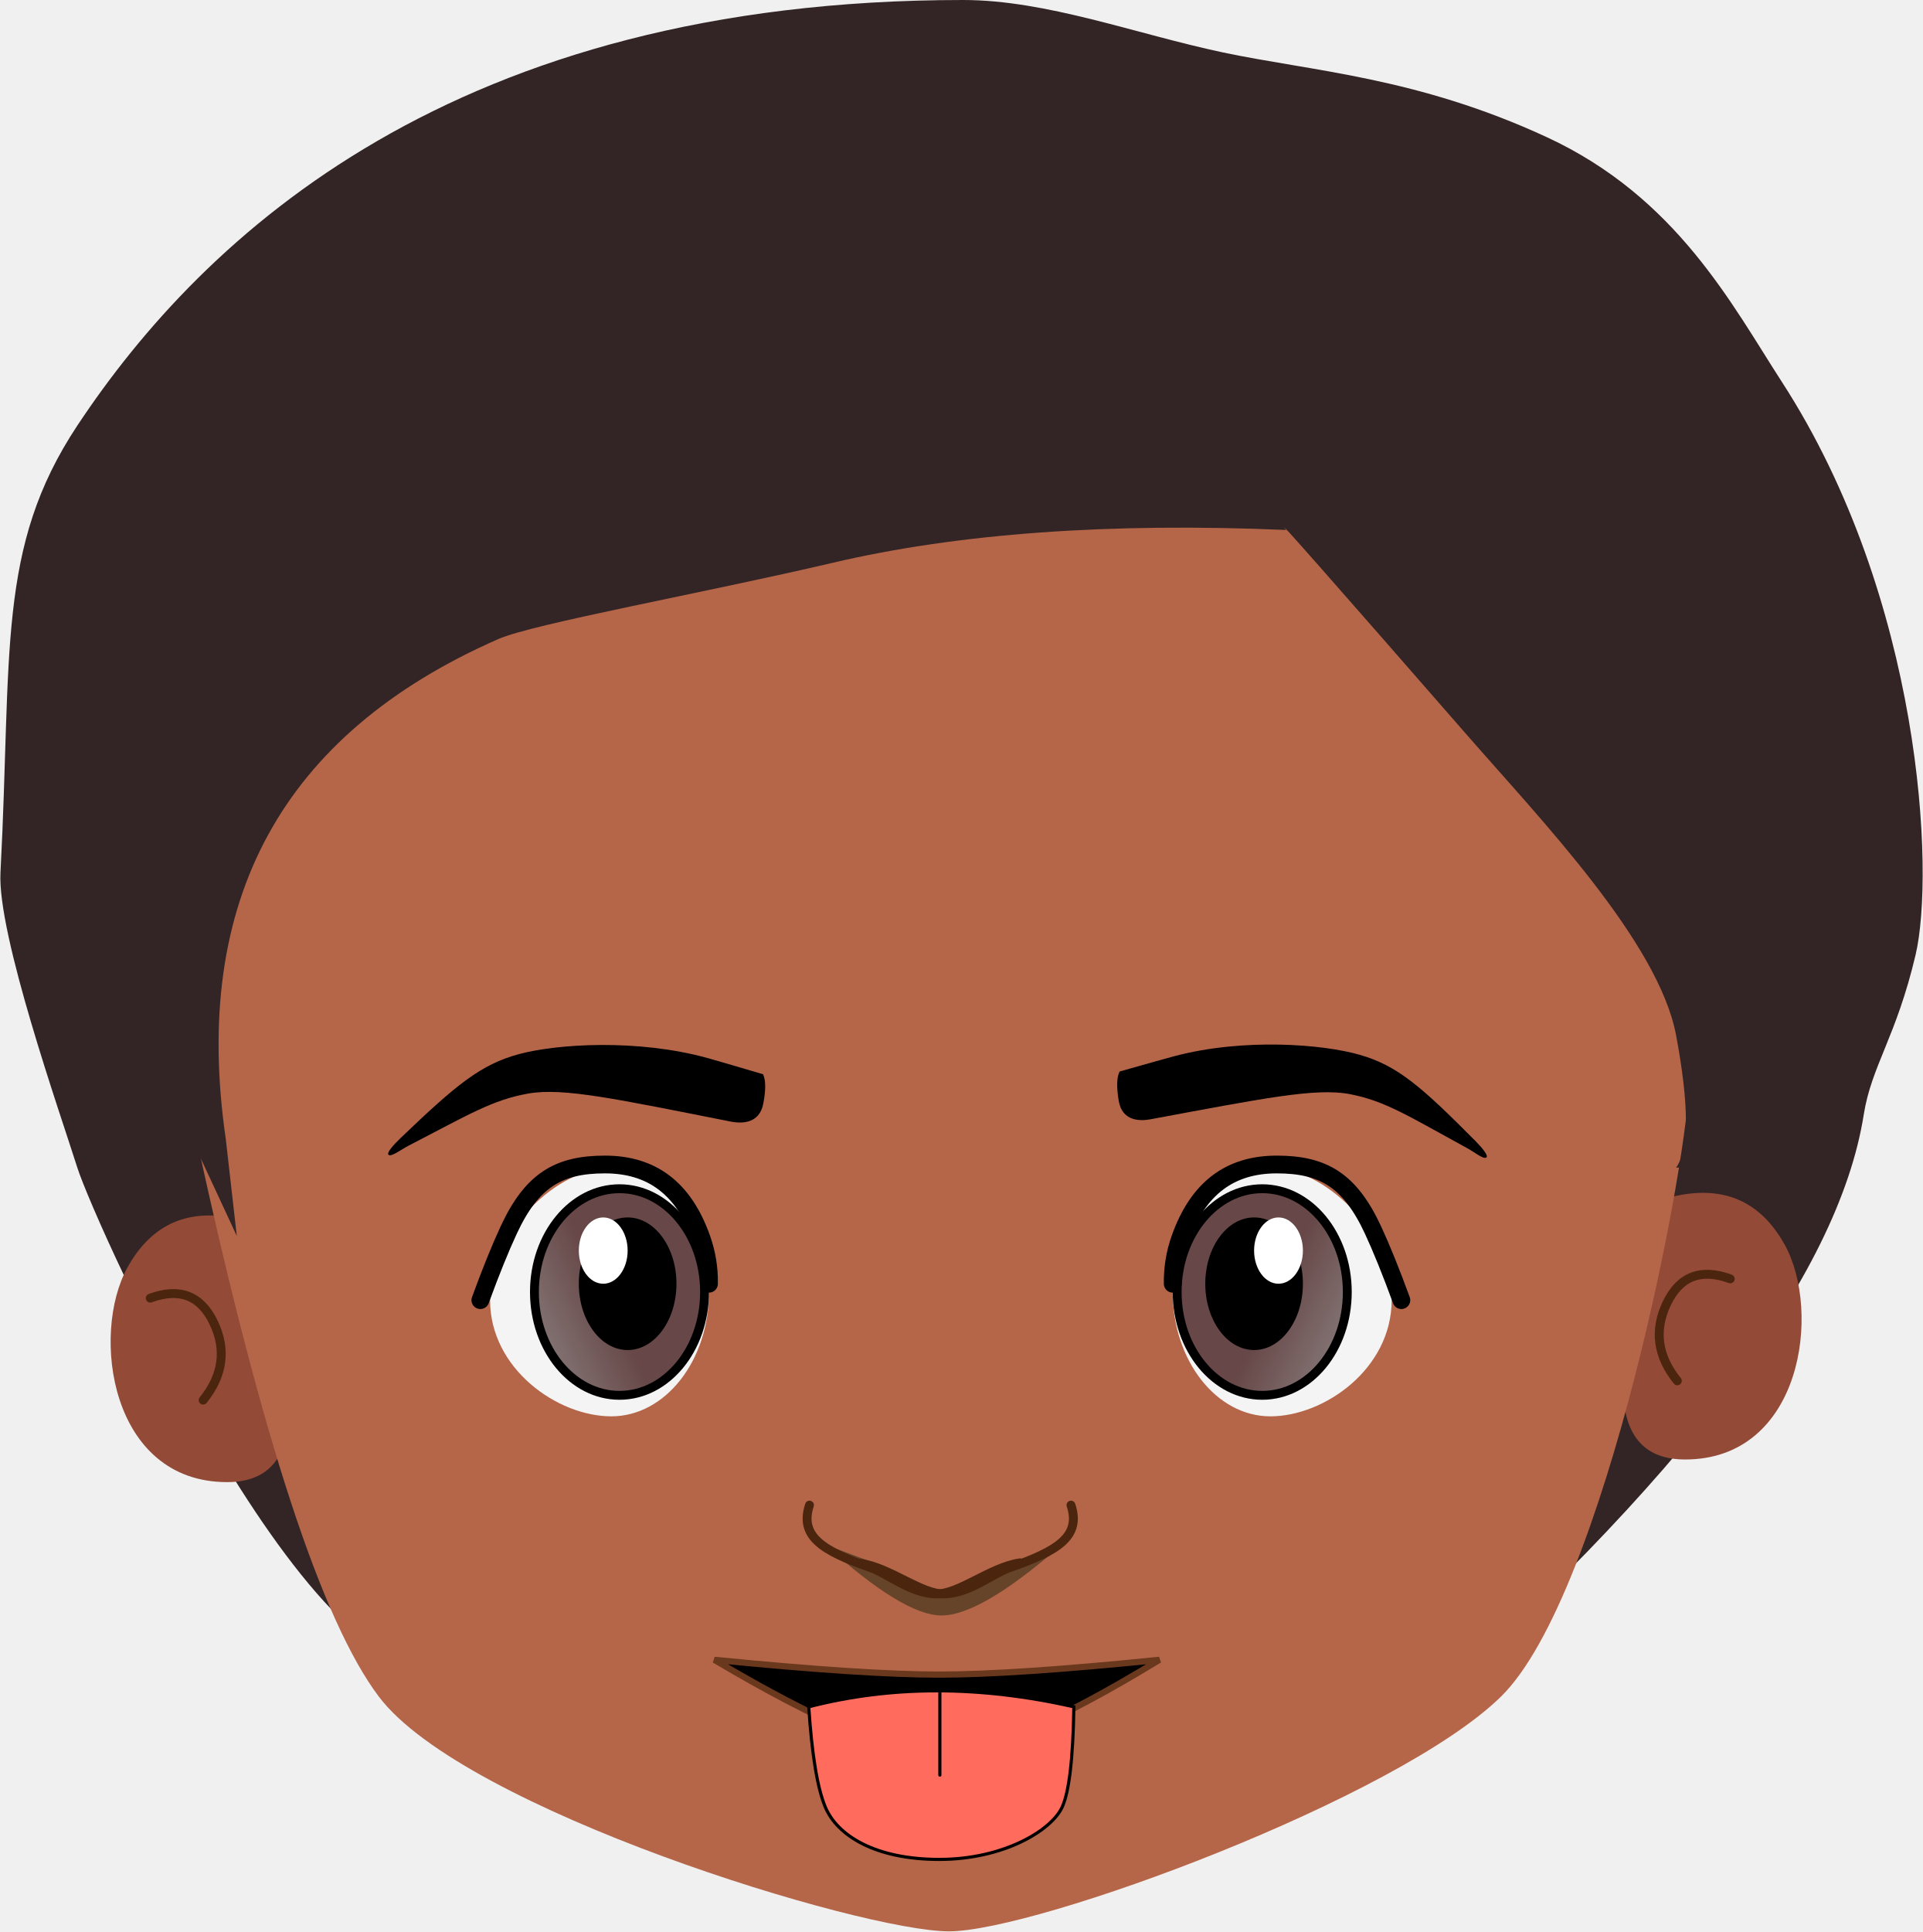
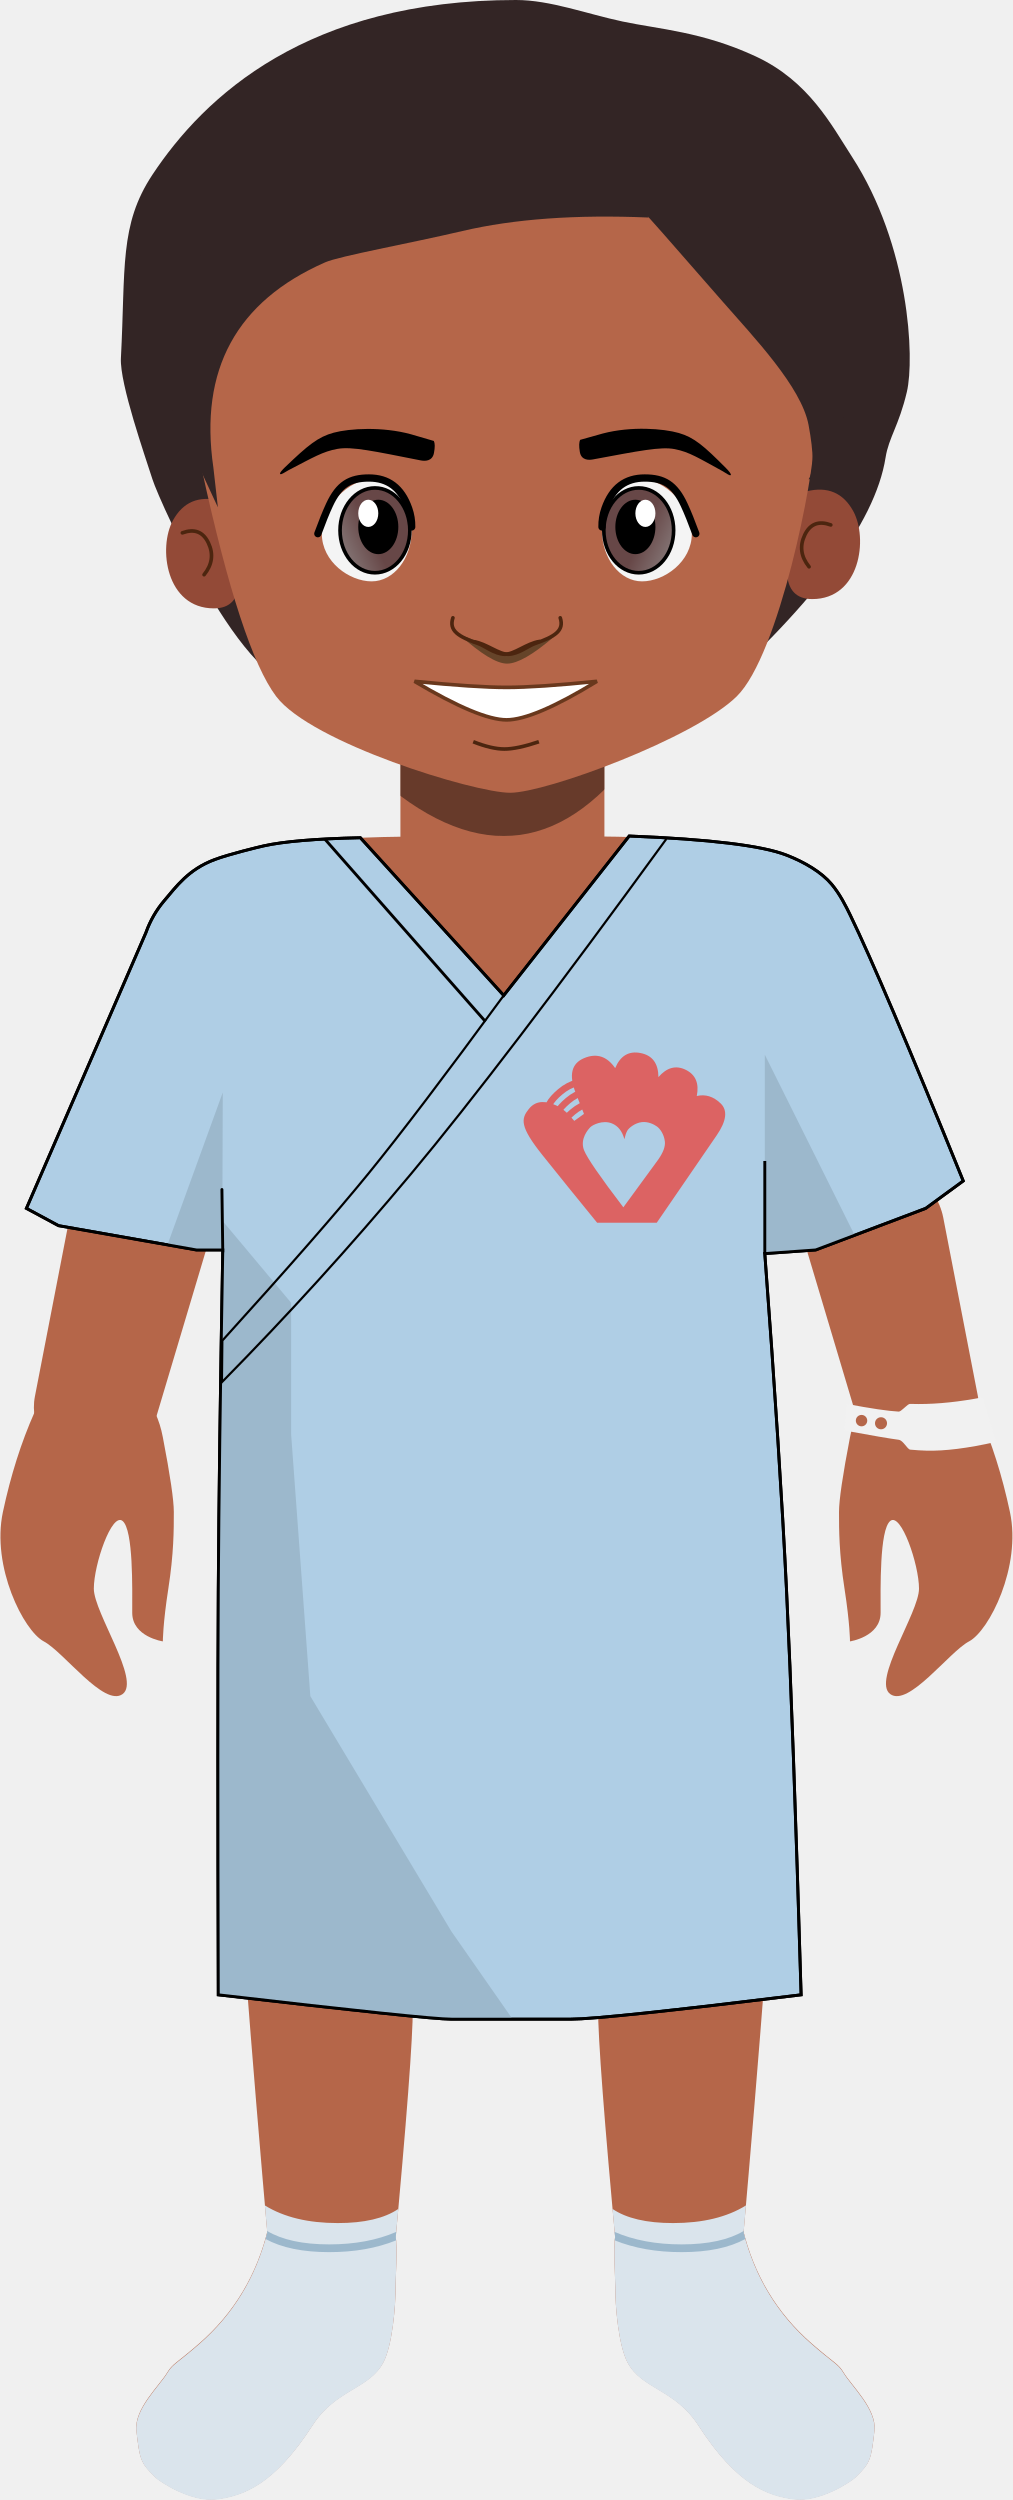
- <svg xmlns="http://www.w3.org/2000/svg" width="1522px" height="1529px" viewBox="0 0 1522 1529" version="1.1">
+ <svg xmlns="http://www.w3.org/2000/svg" xmlns:xlink="http://www.w3.org/1999/xlink" width="784px" height="1936px" viewBox="0 0 784 1936" version="1.1">
  <defs>
-     <linearGradient x1="94.384%" y1="89.585%" x2="50%" y2="64.002%" id="linearGradient-1">
+     <path d="M0,0 L157.973,0 L157.973,129.839 C130.214,155.295 103.682,168.023 78.377,168.023 C53.072,168.023 26.947,155.295 0,129.839 L0,0 Z" id="path-1" />
+     <linearGradient x1="94.342%" y1="89.585%" x2="50%" y2="64.002%" id="linearGradient-3">
      <stop stop-color="#877A7A" offset="0%" />
      <stop stop-color="#674747" offset="100%" />
    </linearGradient>
-     <linearGradient x1="94.384%" y1="89.585%" x2="50%" y2="64.002%" id="linearGradient-2">
+     <linearGradient x1="94.342%" y1="89.585%" x2="50%" y2="64.002%" id="linearGradient-4">
      <stop stop-color="#877A7A" offset="0%" />
      <stop stop-color="#674747" offset="100%" />
    </linearGradient>
-     <linearGradient x1="50%" y1="0%" x2="50%" y2="90.973%" id="linearGradient-3">
-       <stop stop-color="#DD4F40" offset="0%" />
-       <stop stop-color="#FF6C5E" offset="100%" />
-     </linearGradient>
+     <path d="M258.598,1.32 L369.627,123.476 L466.799,0 C529.049,2.471 569.665,7.405 588.648,14.8 C602.662,20.26 615.773,28.035 623.574,37.344 C629.986,44.995 634.569,54.231 638.003,61.294 C654.103,94.411 683.262,163.011 725.48,267.096 L696.412,288.343 L611.216,320.551 L571.809,323.364 C579.622,427.687 585.235,514.676 588.648,584.331 C592.061,653.987 595.822,758.334 599.932,897.372 C497.709,909.94 438.303,916.224 421.711,916.224 C396.824,916.224 347.592,916.224 329.122,916.224 C316.808,916.224 256.628,909.94 148.582,897.372 C148.167,757.511 148.167,653.164 148.582,584.331 C148.997,515.499 150.157,427.572 152.061,320.551 L131.656,320.551 L24.832,301.724 L0,288.343 L92.52,74.864 C95.786,65.645 100.529,57.377 106.751,50.059 C116.085,39.084 125.395,25.925 145.654,18.288 C157,14.011 179.881,8.51 183.676,7.658 C199.039,4.21 224.013,2.097 258.598,1.32 Z" id="path-5" />
+     <path d="M152.061,198.556 L151.732,297.863 L205.001,361.47 L205.001,463.41 L219.867,666.08 L329.122,848.292 L376.482,916.224 L329.122,916.224 L329.122,916.224 C316.808,916.224 256.628,909.94 148.582,897.372 C148.378,828.84 148.275,768.835 148.271,717.357 L148.271,711.096 C148.275,660.314 148.378,618.059 148.582,584.331 C148.997,515.499 150.157,427.572 152.061,320.551 L131.656,320.551 L109.217,316.596 L152.061,198.556 Z" id="path-7" />
+     <path d="M571.809,169.339 L641.396,309.141 L611.216,320.551 L571.809,323.364 L571.809,169.339 Z" id="path-9" />
+     <path d="M258.598,1.32 L369.627,123.476 L466.799,1.82651281e-13 C529.049,2.471 569.665,7.405 588.648,14.8 C602.662,20.26 615.773,28.035 623.574,37.344 C629.986,44.995 634.569,54.231 638.003,61.294 C654.103,94.411 683.262,163.011 725.48,267.096 L696.412,288.343 L611.216,320.551 L571.809,323.364 C579.622,427.687 585.235,514.676 588.648,584.331 C592.061,653.987 595.822,758.334 599.932,897.372 C497.709,909.94 438.303,916.224 421.711,916.224 C396.824,916.224 347.592,916.224 329.122,916.224 C316.808,916.224 256.628,909.94 148.582,897.372 C148.167,757.511 148.167,653.164 148.582,584.331 C148.997,515.499 150.157,427.572 152.061,320.551 L131.656,320.551 L24.832,301.724 L-4.564127e-14,288.343 L92.52,74.864 C95.786,65.645 100.529,57.377 106.751,50.059 C116.085,39.084 125.395,25.925 145.654,18.288 C157,14.011 179.881,8.51 183.676,7.658 C199.039,4.21 224.013,2.097 258.598,1.32 Z" id="path-11" />
  </defs>
-   <g id="Page-1" stroke="none" stroke-width="1" fill="none" fill-rule="evenodd">
-     <g id="Child3_Sitting" transform="translate(-814, 0)">
-       <g id="Child_body" transform="translate(582, 0)">
-         <g id="Head" transform="translate(232.2773, 0)">
+   <g id="Teammates_Characters_Child3_BodyFull_Sensory_Taste_Neutral" stroke="none" stroke-width="1" fill="none" fill-rule="evenodd">
+     <g id="Child_6-Copy-2" transform="translate(-94, 0)">
+       <g id="Body" transform="translate(94.3406, 0)">
+         <g id="Neck" transform="translate(309.7419, 568.3304)">
+           <mask id="mask-2" fill="white">
+             <use xlink:href="#path-1" />
+           </mask>
+           <use id="Rectangle" fill="#B56649" xlink:href="#path-1" />
+           <path d="M-31.03,-33.871 L172.077,-33.871 L175.271,23.859 C145.821,60.676 114.078,79.084 80.042,79.084 C46.007,79.084 9.923,60.676 -28.209,23.859 L-31.03,-33.871 Z" id="Rectangle" fill="#000000" opacity="0.43" style="mix-blend-mode: multiply;" mask="url(#mask-2)" />
+         </g>
+         <g id="Head" transform="translate(93.25117, 0)">
          <g>
-             <path d="M762.152,0 C359.856,0 161.422,185.242 60.941,336.789 C-3.217,433.552 9.236,516.573 0.096,690.617 C-2.475,739.572 47.116,880.406 60.941,924.084 C74.765,967.763 258.609,1378.191 365.463,1313.762 C440.774,1268.352 545.677,1002.622 680.171,516.573 L743.188,399.535 L1075.854,567.713 L1105.484,1381.234 L1105.484,1370.268 C1331.659,1172.497 1454.855,1009.815 1475.073,882.22 C1481.217,843.444 1500.733,820.916 1516.107,755.766 C1531.482,690.617 1521.171,473.481 1410.285,302.246 C1370.753,241.198 1327.131,156.212 1224.191,108.555 C1121.252,60.898 1038.602,56.472 967.823,41.494 C898.848,26.898 828.348,0 762.152,0 Z" id="Hair" fill="#332525" />
-             <g transform="translate(87.29267, 325.354)">
-               <g id="Ear_L" transform="translate(0, 636.5799)">
-                 <path d="M102.761,3.169 C62.52,-6.563 32.698,6.12 13.295,41.219 C-15.81,93.867 -0.395,211.03 92.254,211.03 C154.021,211.03 157.523,141.743 102.761,3.169 Z" id="Path-2" fill="#934A37" />
-                 <path d="M45.694,146.126 C29.939,126.584 27.174,106.123 37.398,84.744 C47.622,63.365 64.348,56.926 87.575,65.428" id="Path-8-Copy" stroke="#4C250F" stroke-width="7.05" stroke-linecap="round" transform="translate(59.46895, 103.963) scale(-1, 1) translate(-59.46895, -103.963) " />
+             <path d="M305.977,0 C144.47,0 64.805,74.403 24.465,135.273 C-1.291,174.138 3.708,207.484 0.039,277.389 C-0.993,297.052 18.915,353.619 24.465,371.162 C30.016,388.706 103.823,553.556 146.72,527.678 C176.955,509.439 219.07,402.708 273.065,207.484 L298.364,160.475 L431.917,228.024 L443.813,554.779 L443.813,550.374 C534.614,470.939 584.073,405.597 592.19,354.348 C594.657,338.773 602.492,329.725 608.664,303.557 C614.836,277.389 610.696,190.176 566.18,121.398 C550.309,96.878 532.797,62.743 491.47,43.602 C450.143,24.46 416.962,22.682 388.547,16.666 C360.856,10.804 332.553,0 305.977,0 Z" id="Hair" fill="#332525" />
+             <g transform="translate(35.04494, 130.6799)">
+               <g id="Ear_L" transform="translate(0, 255.6851)">
+                 <path d="M41.255,1.273 C25.099,-2.636 13.127,2.458 5.337,16.556 C-6.347,37.702 -0.159,84.761 37.037,84.761 C61.834,84.761 63.24,56.932 41.255,1.273 Z" id="Path-2" fill="#934A37" />
+                 <path d="M18.345,58.692 C12.02,50.843 10.909,42.625 15.014,34.038 C19.119,25.451 25.833,22.865 35.158,26.279" id="Path-8-Copy" stroke="#4C250F" stroke-width="2.832" stroke-linecap="round" transform="translate(23.87469, 41.7572) scale(-1, 1) translate(-23.87469, -41.7572) " />
              </g>
-               <g id="Ear_R" transform="translate(1197.235, 618.6685)">
-                 <path d="M102.761,3.169 C62.52,-6.563 32.698,6.12 13.295,41.219 C-15.81,93.867 -0.395,211.03 92.254,211.03 C154.021,211.03 157.523,141.743 102.761,3.169 Z" id="Path-2-Copy" fill="#934A37" transform="translate(70.68186, 105.515) scale(-1, 1) translate(-70.68186, -105.515) " />
-                 <path d="M42.983,148.766 C27.229,129.223 24.463,108.762 34.687,87.383 C44.911,66.005 61.637,59.566 84.865,68.067" id="Path-8" stroke="#4C250F" stroke-width="7.05" stroke-linecap="round" />
+               <g id="Ear_R" transform="translate(480.6477, 248.491)">
+                 <path d="M41.255,1.273 C25.099,-2.636 13.127,2.458 5.337,16.556 C-6.347,37.702 -0.159,84.761 37.037,84.761 C61.834,84.761 63.24,56.932 41.255,1.273 Z" id="Path-2-Copy" fill="#934A37" transform="translate(28.37628, 42.38057) scale(-1, 1) translate(-28.37628, -42.38057) " />
+                 <path d="M17.256,59.752 C10.931,51.903 9.821,43.685 13.926,35.098 C18.03,26.511 24.745,23.925 34.07,27.339" id="Path-8" stroke="#4C250F" stroke-width="2.832" stroke-linecap="round" />
              </g>
-               <g transform="translate(63.81058, 0)" fill="#B56649" id="Path">
-                 <path d="M5.551,581.869 C55.804,812.517 103.451,957.678 148.494,1017.352 C216.057,1106.862 530.383,1203.123 599.827,1203.123 C669.271,1203.123 954.57,1098.034 1036.812,1017.352 C1119.055,936.669 1186.41,591.387 1186.41,521.686 C1186.41,451.984 1194.131,0 568.967,0 C152.191,0 -35.614,193.956 5.551,581.869 Z" />
+               <g transform="translate(25.61771, 0)" fill="#B56649" id="Path">
+                 <path d="M2.228,233.71 C22.403,326.351 41.532,384.655 59.615,408.624 C86.739,444.576 212.93,483.24 240.809,483.24 C268.689,483.24 383.226,441.03 416.244,408.624 C449.261,376.217 476.302,237.533 476.302,209.537 C476.302,181.541 479.402,0 228.42,0 C61.099,0 -14.298,77.903 2.228,233.71 Z" />
              </g>
            </g>
          </g>
-           <g id="LowerLip" transform="translate(679.7186, 1430.098)" stroke="#4C250F" stroke-width="7.03">
-             <path d="M0,0 C23.705,9.37 43.738,14.054 60.098,14.054 C76.458,14.054 98.628,9.37 126.609,0" id="Path-4" />
+           <g id="LowerLip" transform="translate(272.8831, 574.4051)" stroke="#4C250F" stroke-width="2.824">
+             <path d="M0,0 C9.517,3.763 17.559,5.645 24.127,5.645 C30.695,5.645 39.596,3.763 50.829,0" id="Path-4" />
          </g>
-           <g id="Expressions" transform="translate(282.5557, 764.4632)">
-             <g id="Exprsession_Taste_One" transform="translate(13.9408, 34.55769)">
+           <g id="Expressions" transform="translate(113.4393, 307.0543)">
+             <g id="NeutralExpression" transform="translate(5.593079, 13.87788)">
+               <g id="Mouth_Neutral" transform="translate(108.365, 206.6812)" fill="#FFFFFF" stroke="#69381D" stroke-width="2.823">
+                 <path d="M0,0 C31.626,3.134 55.394,4.702 71.302,4.702 C87.21,4.702 110.537,3.134 141.283,0 C108.734,19.905 85.407,29.857 71.302,29.857 C57.197,29.857 33.43,19.905 0,0 Z" id="Path-3" />
+               </g>
              <g id="Eyebrows_Neutral" fill="#000000">
-                 <g id="Brow-L" transform="translate(156.9201, 70.06528) rotate(-10) translate(-156.9201, -70.06528) translate(5.042564, 27.73157)">
-                   <path d="M0.582,49.781 C-0.866,54.534 0.387,62.151 4.34,72.632 C10.269,88.355 24.658,85.186 32.173,82.278 C117.763,49.147 157.972,32.582 186.129,32.582 C215.016,32.582 235.466,40.749 286.586,56.726 C293.548,58.902 301.202,63.078 303.381,61.298 C305.56,59.518 297.755,53.639 291.987,49.781 C240.938,15.642 219.076,3.306 187.894,0.557 C156.713,-2.192 93.665,4.888 41.794,29.435 C37.36,31.533 23.623,38.315 0.582,49.781 Z" id="Path-5-Copy-3" transform="translate(151.8776, 42.33371) scale(-1, 1) translate(-151.8776, -42.33371) " />
+                 <g id="Brow-L" transform="translate(62.99841, 28.14009) rotate(-10) translate(-62.99841, -28.14009) translate(2.024912, 11.13657)">
+                   <path d="M0.234,19.995 C-0.347,21.904 0.155,24.963 1.742,29.173 C4.123,35.488 9.899,34.216 12.916,33.047 C47.278,19.74 63.42,13.087 74.724,13.087 C86.322,13.087 94.531,16.367 115.054,22.784 C117.849,23.658 120.922,25.336 121.797,24.621 C122.672,23.906 119.538,21.544 117.223,19.995 C96.728,6.283 87.951,1.328 75.433,0.224 C62.915,-0.88 37.603,1.963 16.779,11.823 C14.999,12.665 9.484,15.389 0.234,19.995 Z" id="Path-5-Copy-3" transform="translate(60.9735, 17.00352) scale(-1, 1) translate(-60.9735, -17.00352) " />
                </g>
-                 <g id="Brow-R" transform="translate(737.0426, 70.06528) rotate(11) translate(-737.0426, -70.06528) translate(587.6548, 27.73157)">
-                   <path d="M0.572,49.781 C-0.851,54.534 0.381,62.151 4.269,72.632 C10.101,88.355 24.254,85.186 31.645,82.278 C115.832,49.147 155.382,32.582 183.078,32.582 C211.492,32.582 231.606,40.749 281.888,56.726 C288.736,58.902 296.264,63.078 298.408,61.298 C300.551,59.518 292.874,53.639 287.2,49.781 C236.988,15.642 215.484,3.306 184.814,0.557 C154.144,-2.192 92.13,4.888 41.108,29.435 C36.748,31.533 23.236,38.315 0.572,49.781 Z" id="Path-5-Copy-3" />
+                 <g id="Brow-R" transform="translate(295.8972, 28.14009) rotate(11) translate(-295.8972, -28.14009) translate(235.9233, 11.13657)">
+                   <path d="M0.23,19.995 C-0.342,21.904 0.153,24.963 1.714,29.173 C4.055,35.488 9.737,34.216 12.704,33.047 C46.502,19.74 62.38,13.087 73.499,13.087 C84.906,13.087 92.982,16.367 113.168,22.784 C115.917,23.658 118.94,25.336 119.8,24.621 C120.661,23.906 117.579,21.544 115.301,19.995 C95.142,6.283 86.509,1.328 74.196,0.224 C61.883,-0.88 36.987,1.963 16.504,11.823 C14.753,12.665 9.328,15.389 0.23,19.995 Z" id="Path-5-Copy-3" />
                </g>
              </g>
-               <g id="Eyes" transform="translate(83.47947, 122.5689)">
-                 <g id="Eye_L" transform="translate(90.50899, 99.65555) scale(-1, 1) translate(-90.50899, -99.65555) ">
-                   <g id="Group-2" transform="translate(0.015222, 2.547908)">
-                     <path d="M77.293,196.763 C119.98,196.763 173.308,159.137 173.308,104.802 C173.308,50.468 119.98,0 77.293,0 C34.605,0 0,44.047 0,98.382 C0,152.716 34.605,196.763 77.293,196.763 Z" id="Oval" fill="#F4F4F4" />
-                     <ellipse id="Oval" stroke="#000000" stroke-width="7.028" fill="url(#linearGradient-1)" cx="70.852" cy="98.382" rx="67.337" ry="81.75" />
-                     <ellipse id="Oval" fill="#000000" cx="64.411" cy="91.823" rx="38.646" ry="52.47" />
-                     <ellipse id="Oval" fill="#FFFFFF" cx="83.734" cy="65.588" rx="19.323" ry="26.235" />
+               <g id="Eyes" transform="translate(33.51457, 49.22841)">
+                 <g id="Eye_L" transform="translate(36.33618, 40.02709) scale(-1, 1) translate(-36.33618, -40.02709) translate(0, 0)">
+                   <g id="Group-2" transform="translate(0.006111, 1.023379)">
+                     <path d="M31.03,79.031 C48.168,79.031 69.577,63.918 69.577,42.094 C69.577,20.271 48.168,0 31.03,0 C13.893,0 0,17.692 0,39.515 C0,61.339 13.893,79.031 31.03,79.031 Z" id="Oval" fill="#F4F4F4" />
+                     <ellipse id="Oval" stroke="#000000" stroke-width="2.823" fill="url(#linearGradient-3)" cx="28.444" cy="39.515" rx="27.033" ry="32.835" />
+                     <ellipse id="Oval" fill="#000000" cx="25.859" cy="36.881" rx="15.515" ry="21.075" />
+                     <ellipse id="Oval" fill="#FFFFFF" cx="33.616" cy="26.344" rx="7.758" ry="10.537" />
                  </g>
-                   <path d="M0.016,94.371 C-0.196,82.224 1.716,70.416 5.752,58.945 C20.015,18.411 45.699,0 82.4,0 C119.101,0 140.253,12.407 158.584,51.894 C165.287,66.334 172.765,84.82 181.018,107.35" id="Path-17" stroke="#000000" stroke-width="14.057" stroke-linecap="round" />
+                   <path d="M0.006,37.904 C-0.079,33.026 0.689,28.283 2.309,23.676 C8.035,7.395 18.347,0 33.081,0 C47.815,0 56.307,4.983 63.666,20.843 C66.357,26.643 69.359,34.068 72.672,43.118" id="Path-17" stroke="#000000" stroke-width="5.646" stroke-linecap="round" />
                </g>
-                 <g id="Group-7-Copy-3" transform="translate(548.0757, 0)">
-                   <g id="Group-2" transform="translate(0.015222, 2.547908)">
-                     <path d="M77.293,196.763 C119.98,196.763 173.308,159.137 173.308,104.802 C173.308,50.468 119.98,0 77.293,0 C34.605,0 0,44.047 0,98.382 C0,152.716 34.605,196.763 77.293,196.763 Z" id="Oval" fill="#F4F4F4" />
-                     <ellipse id="Oval" stroke="#000000" stroke-width="7.028" fill="url(#linearGradient-2)" cx="70.852" cy="98.382" rx="67.337" ry="81.75" />
-                     <ellipse id="Oval" fill="#000000" cx="64.411" cy="91.823" rx="38.646" ry="52.47" />
-                     <ellipse id="Oval" fill="#FFFFFF" cx="83.734" cy="65.588" rx="19.323" ry="26.235" />
+                 <g id="Group-7-Copy-3" transform="translate(220.0331, 0)">
+                   <g id="Group-2" transform="translate(0.006111, 1.023379)">
+                     <path d="M31.03,79.031 C48.168,79.031 69.577,63.918 69.577,42.094 C69.577,20.271 48.168,0 31.03,0 C13.893,0 0,17.692 0,39.515 C0,61.339 13.893,79.031 31.03,79.031 Z" id="Oval" fill="#F4F4F4" />
+                     <ellipse id="Oval" stroke="#000000" stroke-width="2.823" fill="url(#linearGradient-4)" cx="28.444" cy="39.515" rx="27.033" ry="32.835" />
+                     <ellipse id="Oval" fill="#000000" cx="25.859" cy="36.881" rx="15.515" ry="21.075" />
+                     <ellipse id="Oval" fill="#FFFFFF" cx="33.616" cy="26.344" rx="7.758" ry="10.537" />
                  </g>
-                   <path d="M0.016,94.371 C-0.196,82.224 1.716,70.416 5.752,58.945 C20.015,18.411 45.699,0 82.4,0 C119.101,0 140.253,12.407 158.584,51.894 C165.287,66.334 172.765,84.82 181.018,107.35" id="Path-17" stroke="#000000" stroke-width="14.057" stroke-linecap="round" />
-                 </g>
-               </g>
-               <g transform="translate(268.7402, 514.5763)" id="Mouth">
-                 <path d="M0,0 C78.858,7.804 138.12,11.705 177.786,11.705 C217.452,11.705 275.616,7.804 352.279,0 C271.119,49.557 212.955,74.336 177.786,74.336 C142.617,74.336 83.355,49.557 0,0 Z" id="Path-3" stroke="#69381D" stroke-width="4.923" fill="#000000" />
-                 <g id="Path-11" transform="translate(114.482, 116.4995)" stroke="#4C250F" stroke-width="4.923">
-                   <path d="M0,0 C23.705,9.37 43.738,14.054 60.098,14.054 C76.458,14.054 98.628,9.37 126.609,0" id="Path-4" />
-                 </g>
-                 <g id="Tounge" transform="translate(74.69179, 24.52448)" stroke="#000000" stroke-width="2.492">
-                   <path d="M0,12.644 C32.759,4.215 66.574,0 101.447,0 C136.319,0 172.462,4.215 209.875,12.644 C209.25,53.344 206.172,79.788 200.644,91.975 C192.351,110.256 154.573,133.435 103.379,133.435 C52.186,133.435 22.438,114.304 13.101,91.975 C6.877,77.089 2.51,50.645 0,12.644 Z" id="Path-16" fill="#FF6C5E" />
-                   <line x1="103.794" y1="6.36644687e-12" x2="103.794" y2="66.718" id="Path-25" stroke-linecap="round" stroke-linejoin="round" />
+                   <path d="M0.006,37.904 C-0.079,33.026 0.689,28.283 2.309,23.676 C8.035,7.395 18.347,0 33.081,0 C47.815,0 56.307,4.983 63.666,20.843 C66.357,26.643 69.359,34.068 72.672,43.118" id="Path-17" stroke="#000000" stroke-width="5.646" stroke-linecap="round" />
                </g>
              </g>
            </g>
          </g>
-           <g id="Nose" transform="translate(638.6245, 1191.17)">
-             <path d="M14.053,31.109 C55.547,68.588 86.321,87.327 106.375,87.327 C126.43,87.327 156.553,70.064 196.745,35.537 L164.681,46.677 L118.637,68.974 L98.592,68.974 L55.604,46.677 L14.053,31.109 Z" id="Path-9" fill="#664429" />
-             <path d="M1.896,0 C-6.205,24.596 11.958,36.169 50.593,49.582 C63.556,54.082 81.83,69.643 101.739,70.261 C120.04,70.83 144.853,49.155 168.639,45.656" id="Path-6" stroke="#4C250F" stroke-width="7.05" stroke-linecap="round" />
-             <path d="M44.06,0 C35.94,24.596 54.144,36.169 92.865,49.582 C105.858,54.082 124.172,69.643 144.126,70.261 C162.468,70.829 186.96,49.528 210.798,46.03" id="Path-6-Copy" stroke="#4C250F" stroke-width="7.05" stroke-linecap="round" transform="translate(126.479, 35.13617) scale(-1, 1) translate(-126.479, -35.13617) " />
+           <g id="Nose" transform="translate(256.3853, 478.4386)">
+             <path d="M5.642,12.897 C22.3,27.95 34.655,35.477 42.706,35.477 C50.757,35.477 62.851,28.543 78.986,14.675 L66.113,19.15 L47.629,28.106 L39.581,28.106 L22.323,19.15 L5.642,12.897 Z" id="Path-9" fill="#664429" />
+             <path d="M0.761,0 C-2.491,9.879 4.801,14.528 20.311,19.915 C25.516,21.722 32.852,27.972 40.845,28.221 C48.192,28.449 58.153,19.743 67.703,18.338" id="Path-6" stroke="#4C250F" stroke-width="2.832" stroke-linecap="round" />
+             <path d="M17.689,0 C14.429,9.879 21.737,14.528 37.282,19.915 C42.498,21.722 49.851,27.972 57.862,28.221 C65.225,28.449 75.058,19.893 84.628,18.488" id="Path-6-Copy" stroke="#4C250F" stroke-width="2.832" stroke-linecap="round" transform="translate(50.77688, 14.1126) scale(-1, 1) translate(-50.77688, -14.1126) " />
          </g>
-           <path d="M187.171,978.126 L178.472,901.533 C150.952,712.894 222.842,580.975 394.142,505.775 C421.967,493.56 555.957,469.538 659.054,445.365 C758.284,422.099 877.901,413.45 1017.906,419.418 C1006.773,405.516 1054.469,459.604 1160.995,581.684 C1219.79,649.065 1312.72,745.678 1326.537,819.336 C1336.89,874.529 1336.89,909.445 1326.537,924.084 L1340.801,924.084 L1410.285,766.039 L1126.15,252.4 L346.035,185.242 L125.741,538.581 L98.113,786.591 L187.171,978.126 Z" id="BANGS" fill="#332525" />
+           <path d="M75.143,392.869 L71.65,362.105 C60.602,286.337 89.463,233.351 158.234,203.147 C169.405,198.24 223.197,188.592 264.587,178.883 C304.424,169.538 352.446,166.064 408.653,168.461 C404.184,162.877 423.332,184.602 466.099,233.636 C489.703,260.7 527.011,299.505 532.558,329.09 C536.714,351.258 536.714,365.283 532.558,371.162 L538.284,371.162 L566.18,307.683 L452.11,101.378 L138.921,74.403 L50.481,216.323 L39.389,315.938 L75.143,392.869 Z" id="BANGS" fill="#332525" />
+         </g>
+         <g transform="translate(0, 647.3626)">
+           <g transform="translate(138.1371, 0)" fill="#B56649" id="Combined-Shape">
+             <path d="M258.581,0 C353.697,0.078 377.976,1.421 402.311,3.551 L404.101,3.709 C408.58,4.107 413.121,4.532 418.162,4.979 C452.107,7.994 474.213,14.761 485.346,20.896 C520.119,40.06 511.226,92.832 491.677,138.931 C472.128,185.029 454.546,185.029 454.546,210.364 L454.546,376.52 C454.546,407.33 458.295,471.477 465.793,568.961 L466.022,571.925 C467.79,594.844 452.061,615.433 429.484,619.753 C350.951,634.78 293.982,642.844 258.579,643.944 L258.581,644.073 L258.303,644.074 C257.051,644.074 255.766,644.064 254.448,644.042 C253.127,644.064 251.843,644.074 250.591,644.074 L250.313,644.073 L250.315,643.944 C214.912,642.844 157.943,634.78 79.41,619.753 C56.833,615.433 41.104,594.844 42.872,571.925 L42.872,571.925 L43.1,568.961 C50.598,471.477 54.347,407.33 54.347,376.52 L54.347,376.52 L54.347,210.364 C54.347,185.029 36.766,185.029 17.217,138.931 C-2.333,92.832 -11.225,40.06 23.548,20.896 C34.681,14.761 56.787,7.994 90.732,4.979 C123.878,2.035 135.39,0.093 250.306,0.004 L250.313,0 L258.581,0 Z" />
+           </g>
+           <g id="Leg-R" transform="translate(422.125, 406.4536)" fill="#B56649">
+             <path d="M170.757,31.954 C172.945,52.887 187.525,164.701 186.593,195.717 C184.585,262.573 179.068,354.994 170.044,472.981 C169.777,457.916 161.756,509.823 115.008,509.823 C83.287,509.823 60.342,491.505 46.172,454.871 L46.524,455.771 L46.525,455.77 L46.564,455.592 C48.288,447.854 49.409,440.275 48.148,428.121 C46.146,408.829 41.35,373.598 33.76,322.43 L0.474,93.64 C-2.772,71.335 10.927,50.052 32.574,43.77 L129.987,15.496 C137.034,13.451 143.476,9.719 148.757,4.624 C160.349,-6.562 167.682,2.548 170.757,31.954 Z" id="Combined-Shape" />
+             <path d="M117.025,406.493 C163.839,406.493 169.864,454.465 170.046,472.967 C165.133,537.19 159.181,608.993 152.19,688.373 C150.341,709.362 134.223,726.283 113.348,729.149 L104.194,730.406 C80.458,733.665 58.574,717.065 55.315,693.329 C55.23,692.711 55.158,692.09 55.1,691.469 C45.468,588.504 40.652,525.027 40.652,501.036 C40.652,475.285 44.798,464.531 47.134,452.912 C62.656,421.966 85.953,406.493 117.025,406.493 Z" id="Combined-Shape" />
+             <path d="M49.765,729.397 C51.436,744.159 57.779,774.23 66.317,786.386 C79.906,805.736 105.126,802.241 126.702,828.09 C161.832,870.179 186.479,875.617 206.985,875.792 C227.49,875.966 249.554,856.692 252.366,853.206 C262.519,840.624 262.74,837.907 262.562,815.615 C262.428,798.769 240.676,783.271 233.363,773.879 C228.316,767.399 225.728,767.899 206.018,754.56 C176.433,734.537 155.164,707.246 142.211,672.685 C141.529,670.866 138.916,630.557 83.659,642.188 C57.042,647.79 45.629,671.169 44.913,689.884 C44.511,700.404 49.14,723.883 49.765,729.397 Z" id="Path-9-Copy-2" transform="translate(153.7414, 757.9382) rotate(7) translate(-153.7414, -757.9382) " />
+           </g>
+           <g id="Leg-L" transform="translate(221.9354, 850.5455) scale(-1, 1) translate(-221.9354, -850.5455) translate(83.86837, 406.4536)" fill="#B56649">
+             <path d="M170.757,31.954 C172.945,52.887 187.525,164.701 186.593,195.717 C184.585,262.573 179.068,354.994 170.044,472.981 C169.777,457.916 161.756,509.823 115.008,509.823 C83.287,509.823 60.342,491.505 46.172,454.871 L46.524,455.771 L46.525,455.77 L46.564,455.592 C48.288,447.854 49.409,440.275 48.148,428.121 C46.146,408.829 41.35,373.598 33.76,322.43 L0.474,93.64 C-2.772,71.335 10.927,50.052 32.574,43.77 L129.987,15.496 C137.034,13.451 143.476,9.719 148.757,4.624 C160.349,-6.562 167.682,2.548 170.757,31.954 Z" id="Combined-Shape" />
+             <path d="M117.025,406.493 C163.839,406.493 169.864,454.465 170.046,472.967 C165.133,537.19 159.181,608.993 152.19,688.373 C150.341,709.362 134.223,726.283 113.348,729.149 L104.194,730.406 C80.458,733.665 58.574,717.065 55.315,693.329 C55.23,692.711 55.158,692.09 55.1,691.469 C45.468,588.504 40.652,525.027 40.652,501.036 C40.652,475.285 44.798,464.531 47.134,452.912 C62.656,421.966 85.953,406.493 117.025,406.493 Z" id="Combined-Shape" />
+             <path d="M49.765,729.397 C51.436,744.159 57.779,774.23 66.317,786.386 C79.906,805.736 105.126,802.241 126.702,828.09 C161.832,870.179 186.479,875.617 206.985,875.792 C227.49,875.966 249.554,856.692 252.366,853.206 C262.519,840.624 262.74,837.907 262.562,815.615 C262.428,798.769 240.676,783.271 233.363,773.879 C228.316,767.399 225.728,767.899 206.018,754.56 C176.433,734.537 155.164,707.246 142.211,672.685 C141.529,670.866 138.916,630.557 83.659,642.188 C57.042,647.79 45.629,671.169 44.913,689.884 C44.511,700.404 49.14,723.883 49.765,729.397 Z" id="Path-9-Copy-2" transform="translate(153.7414, 757.9382) rotate(7) translate(-153.7414, -757.9382) " />
+           </g>
+           <g id="Sock_Green" transform="translate(105.1493, 1060.522)">
+             <g id="Sock-L" transform="translate(101.4951, 114.0134) scale(-1, 1) translate(-101.4951, -114.0134) translate(0, 0)">
+               <path d="M101.525,21.066 C110.409,55.688 127.96,84.429 154.177,107.291 C162.069,114.173 166.998,117.992 170.403,120.711 L170.858,121.075 C172.567,122.447 173.877,123.542 174.995,124.641 L175.282,124.928 C176.65,126.319 177.74,127.754 178.963,129.798 C185.078,140.011 204.779,158.044 202.859,174.78 C200.319,196.927 199.769,199.597 188.158,210.848 C184.942,213.965 160.693,230.406 140.362,227.735 C120.031,225.061 96.23,216.661 66.491,170.605 C48.226,142.32 22.769,142.715 11.639,121.854 C4.646,108.749 2.015,78.129 2.155,63.274 C2.181,60.5 1.761,53.145 1.544,45.186 L1.515,44.072 C1.341,36.959 1.351,29.515 2.001,24.524 C1.307,17.023 0.64,9.746 0,2.693 C10.75,10.006 26.393,13.662 46.931,13.662 C69.853,13.662 88.662,9.108 103.36,0.001 C102.756,6.96 102.145,13.982 101.525,21.066 Z" id="Combined-Shape" fill="#DAE4EC" />
+               <path d="M101.525,21.066 C101.948,22.717 102.392,24.354 102.855,25.978 C90.445,32.799 73.982,36.172 53.485,36.172 C34.053,36.172 16.799,33.141 1.739,27.062 C1.812,26.161 1.899,25.312 2.001,24.524 C1.877,23.178 1.753,21.839 1.63,20.508 C16.48,26.944 33.757,30.171 53.485,30.171 C74.031,30.171 90.075,26.671 101.64,19.76 C101.601,20.194 101.563,20.63 101.525,21.066 Z" id="Combined-Shape" fill="#9CB8CC" fill-rule="nonzero" />
+             </g>
+             <g id="Sock-R" transform="translate(368.8287, -0)">
+               <path d="M101.525,21.066 C110.409,55.688 127.96,84.429 154.177,107.291 C162.069,114.173 166.998,117.992 170.403,120.711 L170.858,121.075 C172.567,122.447 173.877,123.542 174.995,124.641 L175.282,124.928 C176.65,126.319 177.74,127.754 178.963,129.798 C185.078,140.011 204.779,158.044 202.859,174.78 C200.319,196.927 199.769,199.597 188.158,210.848 C184.942,213.965 160.693,230.406 140.362,227.735 C120.031,225.061 96.23,216.661 66.491,170.605 C48.226,142.32 22.769,142.715 11.639,121.854 C4.646,108.749 2.015,78.129 2.155,63.274 C2.181,60.5 1.761,53.145 1.544,45.186 L1.515,44.072 C1.341,36.959 1.351,29.515 2.001,24.524 C1.307,17.023 0.64,9.746 0,2.693 C10.75,10.006 26.393,13.662 46.931,13.662 C69.853,13.662 88.662,9.108 103.36,0.001 C102.756,6.96 102.145,13.982 101.525,21.066 Z" id="Combined-Shape" fill="#DAE4EC" />
+               <path d="M101.525,21.066 C101.948,22.717 102.392,24.354 102.855,25.978 C90.445,32.799 73.982,36.172 53.485,36.172 C34.053,36.172 16.799,33.141 1.739,27.062 C1.812,26.161 1.899,25.312 2.001,24.524 C1.877,23.178 1.753,21.839 1.63,20.508 C16.48,26.944 33.757,30.171 53.485,30.171 C74.031,30.171 90.075,26.671 101.64,19.76 C101.601,20.194 101.563,20.63 101.525,21.066 Z" id="Combined-Shape" fill="#9CB8CC" fill-rule="nonzero" />
+             </g>
+           </g>
+           <g id="Arm_R" transform="translate(532.5646, 4.639196)">
+             <g id="UpperArm" transform="translate(-0, 0)" fill="#FFCDA6">
+               <path d="M64.056,49.985 C75.589,21.631 80.094,0.626 128.354,11.703 C140.592,14.512 150.492,24.848 158.055,42.712 C160.463,48.399 161.679,54.52 161.627,60.696 L159.592,303.573 C159.383,328.512 138.996,348.56 114.057,348.351 C112.196,348.336 110.339,348.205 108.494,347.96 L90.546,345.579 C67.828,342.564 50.97,323.011 51.334,300.096 L53.751,147.721 L53.751,147.721 C52.932,101.467 56.367,68.889 64.056,49.985 Z" id="Rectangle" transform="translate(106.1964, 181.6886) rotate(-18) translate(-106.1964, -181.6886) " />
+             </g>
+             <g id="LowerArm" transform="translate(77.69978, 243.6701)" fill="#B56649">
+               <path d="M69.924,12.136 L88.287,11.325 C113.203,10.223 134.294,29.529 135.395,54.445 C135.436,55.378 135.449,56.312 135.432,57.246 L132.911,198.223 C132.474,222.648 112.319,242.094 87.894,241.657 C87.505,241.65 87.117,241.638 86.728,241.621 L81.16,241.374 C58.418,240.367 39.981,222.59 38.146,199.9 L26.907,60.89 C24.896,36.031 43.419,14.249 68.279,12.239 C68.826,12.195 69.375,12.16 69.924,12.136 Z" id="Rectangle-Copy-3" transform="translate(79.71142, 126.4169) rotate(-12) translate(-79.71142, -126.4169) " />
+             </g>
+             <g id="Hand" transform="translate(116.8256, 412.8584)" fill="#B56649">
+               <path d="M8.504,48.17 C2.835,77.531 0,96.815 0,106.021 C0,119.83 0,138.055 4.252,165.383 C8.504,192.712 8.504,206.227 8.504,206.227 C8.504,206.227 32.214,202.723 32.214,184.053 C32.214,165.383 31.282,119.978 39.656,113 C48.031,106.021 61.95,146.714 61.95,165.383 C61.95,184.053 25.43,236.61 39.656,247.021 C53.883,257.432 85.229,214.362 100.713,206.227 C116.198,198.092 141.411,148.483 132.358,106.021 C126.323,77.713 118.174,52.017 107.912,28.932 C98.168,6.477 80.48,-2.907 54.847,0.78 C29.214,4.467 13.766,20.264 8.504,48.17 Z" id="Path-7" />
+             </g>
+             <g id="HospitalBracelet" transform="translate(121.0202, 430.0552)" fill="#F1F1F1">
+               <path d="M107.096,0 L117.228,34.562 C95.748,39.436 77.875,41.693 63.607,41.333 C59.911,41.24 55.72,40.982 51.034,40.56 C48.637,40.344 45.628,33.37 42.005,32.902 C35.495,32.062 21.748,29.715 0.762,25.86 L0,25.72 L1.732,5.124 C20.251,8.651 33.675,10.641 42.005,11.093 C42.958,11.145 44.475,9.876 46.027,8.495 L46.85,7.761 C48.398,6.378 49.89,5.096 50.797,5.124 C53.099,5.195 55.332,5.23 57.497,5.23 C72.689,5.23 89.223,3.487 107.096,0 Z M28.327,15.443 C25.755,15.443 23.67,17.536 23.67,20.117 C23.67,22.699 25.755,24.792 28.327,24.792 C30.9,24.792 32.985,22.699 32.985,20.117 C32.985,17.536 30.9,15.443 28.327,15.443 Z M13.248,13.656 C10.809,13.656 8.832,15.634 8.832,18.074 C8.832,20.515 10.809,22.493 13.248,22.493 C15.687,22.493 17.664,20.515 17.664,18.074 C17.664,15.634 15.687,13.656 13.248,13.656 Z" id="Combined-Shape" />
+             </g>
+           </g>
+           <g id="Arm_L" transform="translate(125.5474, 335.3856) scale(-1, 1) translate(-125.5474, -335.3856) translate(0, 4.639196)" fill="#B56649">
+             <g id="UpperArm">
+               <path d="M64.056,49.985 C75.589,21.631 80.094,0.626 128.354,11.703 C140.592,14.512 150.492,24.848 158.055,42.712 C160.463,48.399 161.679,54.52 161.627,60.696 L159.592,303.573 C159.383,328.512 138.996,348.56 114.057,348.351 C112.196,348.336 110.339,348.205 108.494,347.96 L90.546,345.579 C67.828,342.564 50.97,323.011 51.334,300.096 L53.751,147.721 L53.751,147.721 C52.932,101.467 56.367,68.889 64.056,49.985 Z" id="Rectangle" transform="translate(106.1964, 181.6886) rotate(-18) translate(-106.1964, -181.6886) " />
+             </g>
+             <g id="LowerArm" transform="translate(77.69978, 243.6701)">
+               <path d="M69.924,12.136 L88.287,11.325 C113.203,10.223 134.294,29.529 135.395,54.445 C135.436,55.378 135.449,56.312 135.432,57.246 L132.911,198.223 C132.474,222.648 112.319,242.094 87.894,241.657 C87.505,241.65 87.117,241.638 86.728,241.621 L81.16,241.374 C58.418,240.367 39.981,222.59 38.146,199.9 L26.907,60.89 C24.896,36.031 43.419,14.249 68.279,12.239 C68.826,12.195 69.375,12.16 69.924,12.136 Z" id="Rectangle-Copy-3" transform="translate(79.71142, 126.4169) rotate(-12) translate(-79.71142, -126.4169) " />
+             </g>
+             <g id="Hand" transform="translate(116.8256, 412.8584)">
+               <path d="M8.504,48.17 C2.835,77.531 0,96.815 0,106.021 C0,119.83 0,138.055 4.252,165.383 C8.504,192.712 8.504,206.227 8.504,206.227 C8.504,206.227 32.214,202.723 32.214,184.053 C32.214,165.383 31.282,119.978 39.656,113 C48.031,106.021 61.95,146.714 61.95,165.383 C61.95,184.053 25.43,236.61 39.656,247.021 C53.883,257.432 85.229,214.362 100.713,206.227 C116.198,198.092 141.411,148.483 132.358,106.021 C126.323,77.713 118.174,52.017 107.912,28.932 C98.168,6.477 80.48,-2.907 54.847,0.78 C29.214,4.467 13.766,20.264 8.504,48.17 Z" id="Path-7" />
+             </g>
+           </g>
+         </g>
+       </g>
+       <g id="Gown_Blue" transform="translate(114.4538, 647.4145)">
+         <mask id="mask-6" fill="white">
+           <use xlink:href="#path-5" />
+         </mask>
+         <use id="Path-5" stroke="#000000" stroke-width="2.258" fill="#AFCEE5" xlink:href="#path-5" />
+         <mask id="mask-8" fill="white">
+           <use xlink:href="#path-7" />
+         </mask>
+         <use id="Combined-Shape" fill="#9CB8CC" xlink:href="#path-7" />
+         <mask id="mask-10" fill="white">
+           <use xlink:href="#path-9" />
+         </mask>
+         <use id="Combined-Shape" fill="#9CB8CC" xlink:href="#path-9" />
+         <mask id="mask-12" fill="white">
+           <use xlink:href="#path-11" />
+         </mask>
+         <use id="Path-5" stroke="#000000" stroke-width="2.258" xlink:href="#path-11" />
+         <g id="Group-5" mask="url(#mask-12)" stroke="#000000">
+           <g transform="translate(151.4027, 2.261086)">
+             <path d="M344.179,0 C259.144,116.912 193.268,203.325 146.553,259.237 C99.838,315.149 50.987,368.956 0,420.657 L0.329,388.487 C51.133,332.443 88.814,289.359 113.372,259.237 C137.93,229.114 172.88,183.107 218.224,121.215" id="Path-62" stroke-width="1.693" />
+             <line x1="204.096" y1="141.444" x2="79.571" y2="1.25627133e-13" id="Path-63" stroke-width="2.258" />
+           </g>
+         </g>
+         <g id="Group-16" mask="url(#mask-12)" stroke="#000000" stroke-width="2.258">
+           <g transform="translate(143.5978, 251.6451)">
+             <line x1="428.211" y1="71.719" x2="428.211" y2="0" id="Path-60" />
+             <line x1="8.463" y1="70.34" x2="7.805" y2="22.095" id="Path-61" stroke-linecap="round" />
+           </g>
+         </g>
+         <g id="Group" mask="url(#mask-12)">
+           <g transform="translate(385.0401, 167.6306)">
+             <path d="M70.895,12.105 C74.921,2.498 81.496,-1.391 90.62,0.439 C99.744,2.269 104.332,8.48 104.384,19.073 C110.904,11.559 117.972,9.681 125.587,13.438 C133.202,17.195 136.038,23.952 134.095,33.707 C140.795,32.135 146.942,34.036 152.537,39.408 C158.132,44.781 157.141,53.006 149.561,64.083 L149.561,64.083 L103.084,131.853 L56.931,131.853 C40.533,111.749 26.426,94.3 14.61,79.505 C-3.112,57.312 -2.089,51.394 4.006,43.762 C10.1,36.131 18.436,37.954 25.23,40.99 C29.759,43.015 34.42,47.006 39.212,52.966 L39.212,52.966 L46.734,47.566 L40.331,31.349 C34.884,17.501 37.019,8.522 46.734,4.413 C56.449,0.304 64.503,2.868 70.895,12.105 Z M91.431,53.942 C86.478,54.52 81.483,58.234 80.184,60.734 C79.317,62.401 78.602,64.539 78.037,67.149 C76.333,60.905 73.113,56.83 68.376,54.924 C61.271,52.065 53.518,56.088 51.851,57.683 C50.185,59.278 43.366,66.856 46.775,75.647 C49.049,81.507 59.197,96.26 77.219,119.903 L104.279,82.887 C108.116,77.392 109.819,72.754 109.388,68.972 C108.742,63.301 105.657,59.023 103.23,57.301 C100.802,55.579 96.385,53.364 91.431,53.942 Z" id="Combined-Shape" stroke="none" fill="#DC6363" fill-rule="evenodd" />
+             <path d="M19.89,40.075 C21.466,37.058 24.314,33.826 28.434,30.379 C32.553,26.933 36.811,24.676 41.207,23.608" id="Path-18" stroke="#DC6363" stroke-width="5.222" fill="none" />
+             <path d="M25.912,46.903 C27.488,43.886 30.336,40.654 34.456,37.207 C38.575,33.761 42.833,31.504 47.229,30.436" id="Path-18-Copy" stroke="#DC6363" stroke-width="5.222" fill="none" />
+             <path d="M29.526,55.739 C31.102,52.722 33.949,49.49 38.069,46.044 C42.189,42.597 46.446,40.34 50.842,39.272" id="Path-18-Copy-2" stroke="#DC6363" stroke-width="5.222" fill="none" />
+           </g>
        </g>
      </g>
    </g>
  </g>
</svg>
